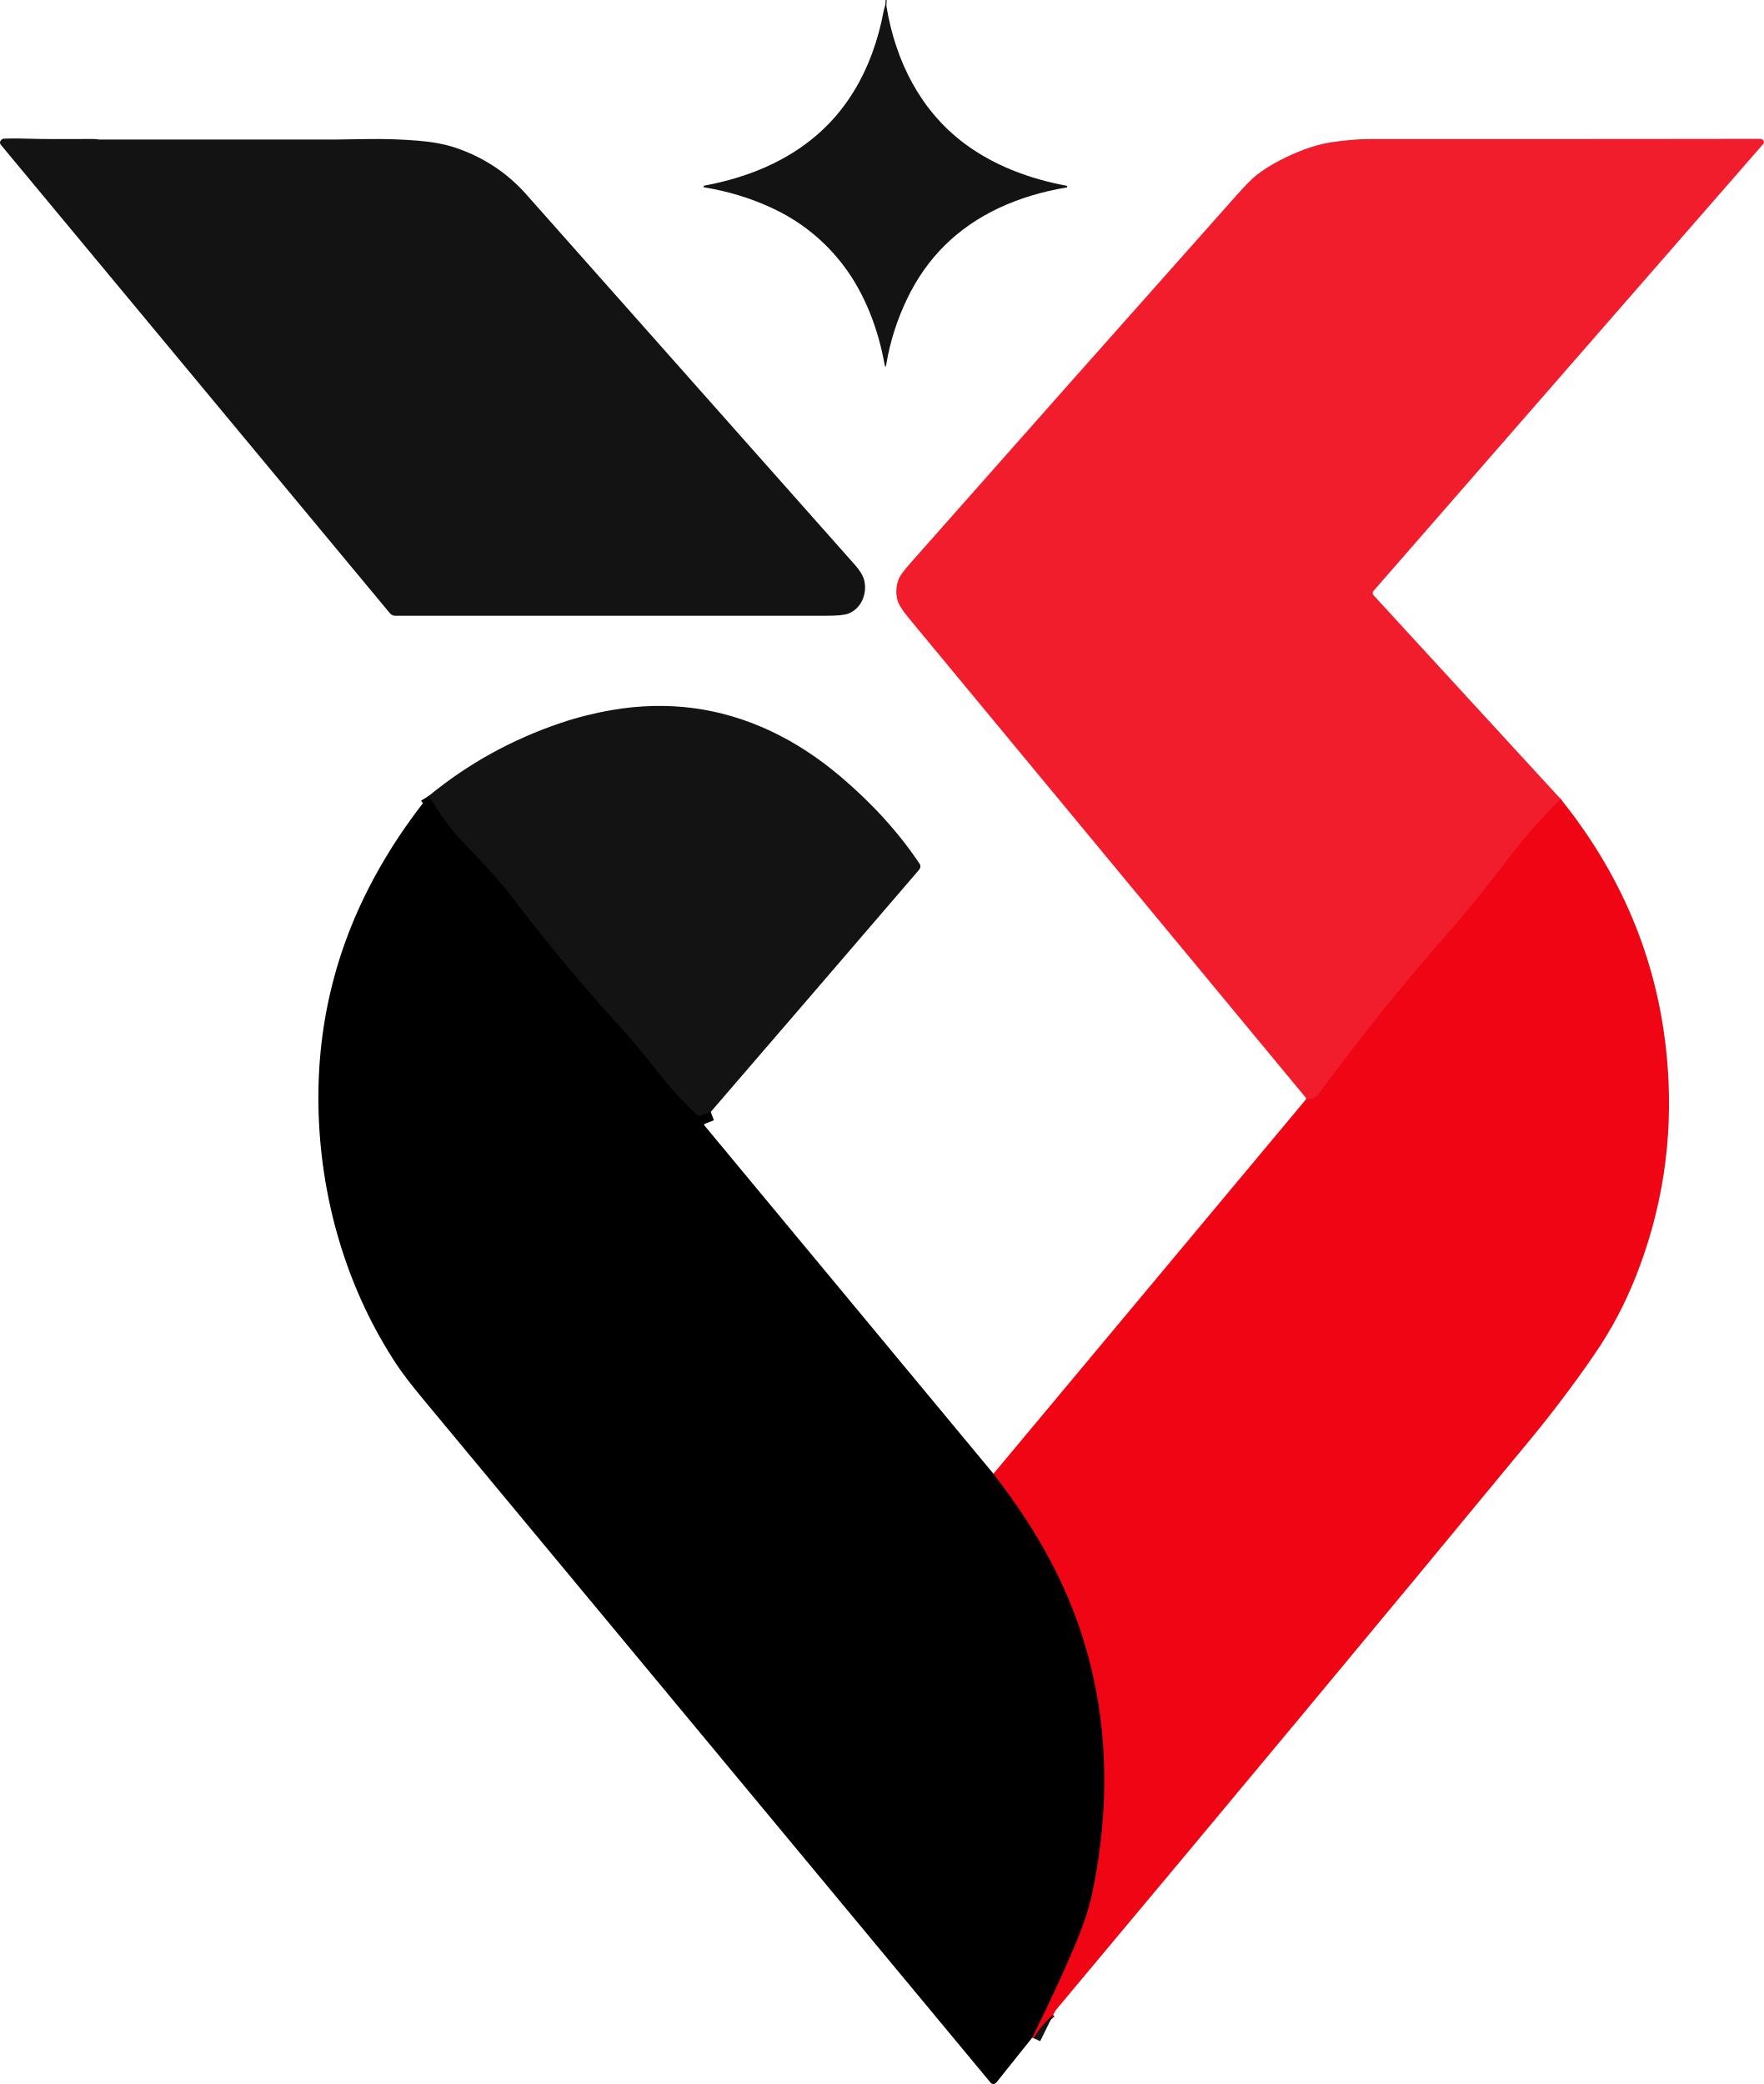
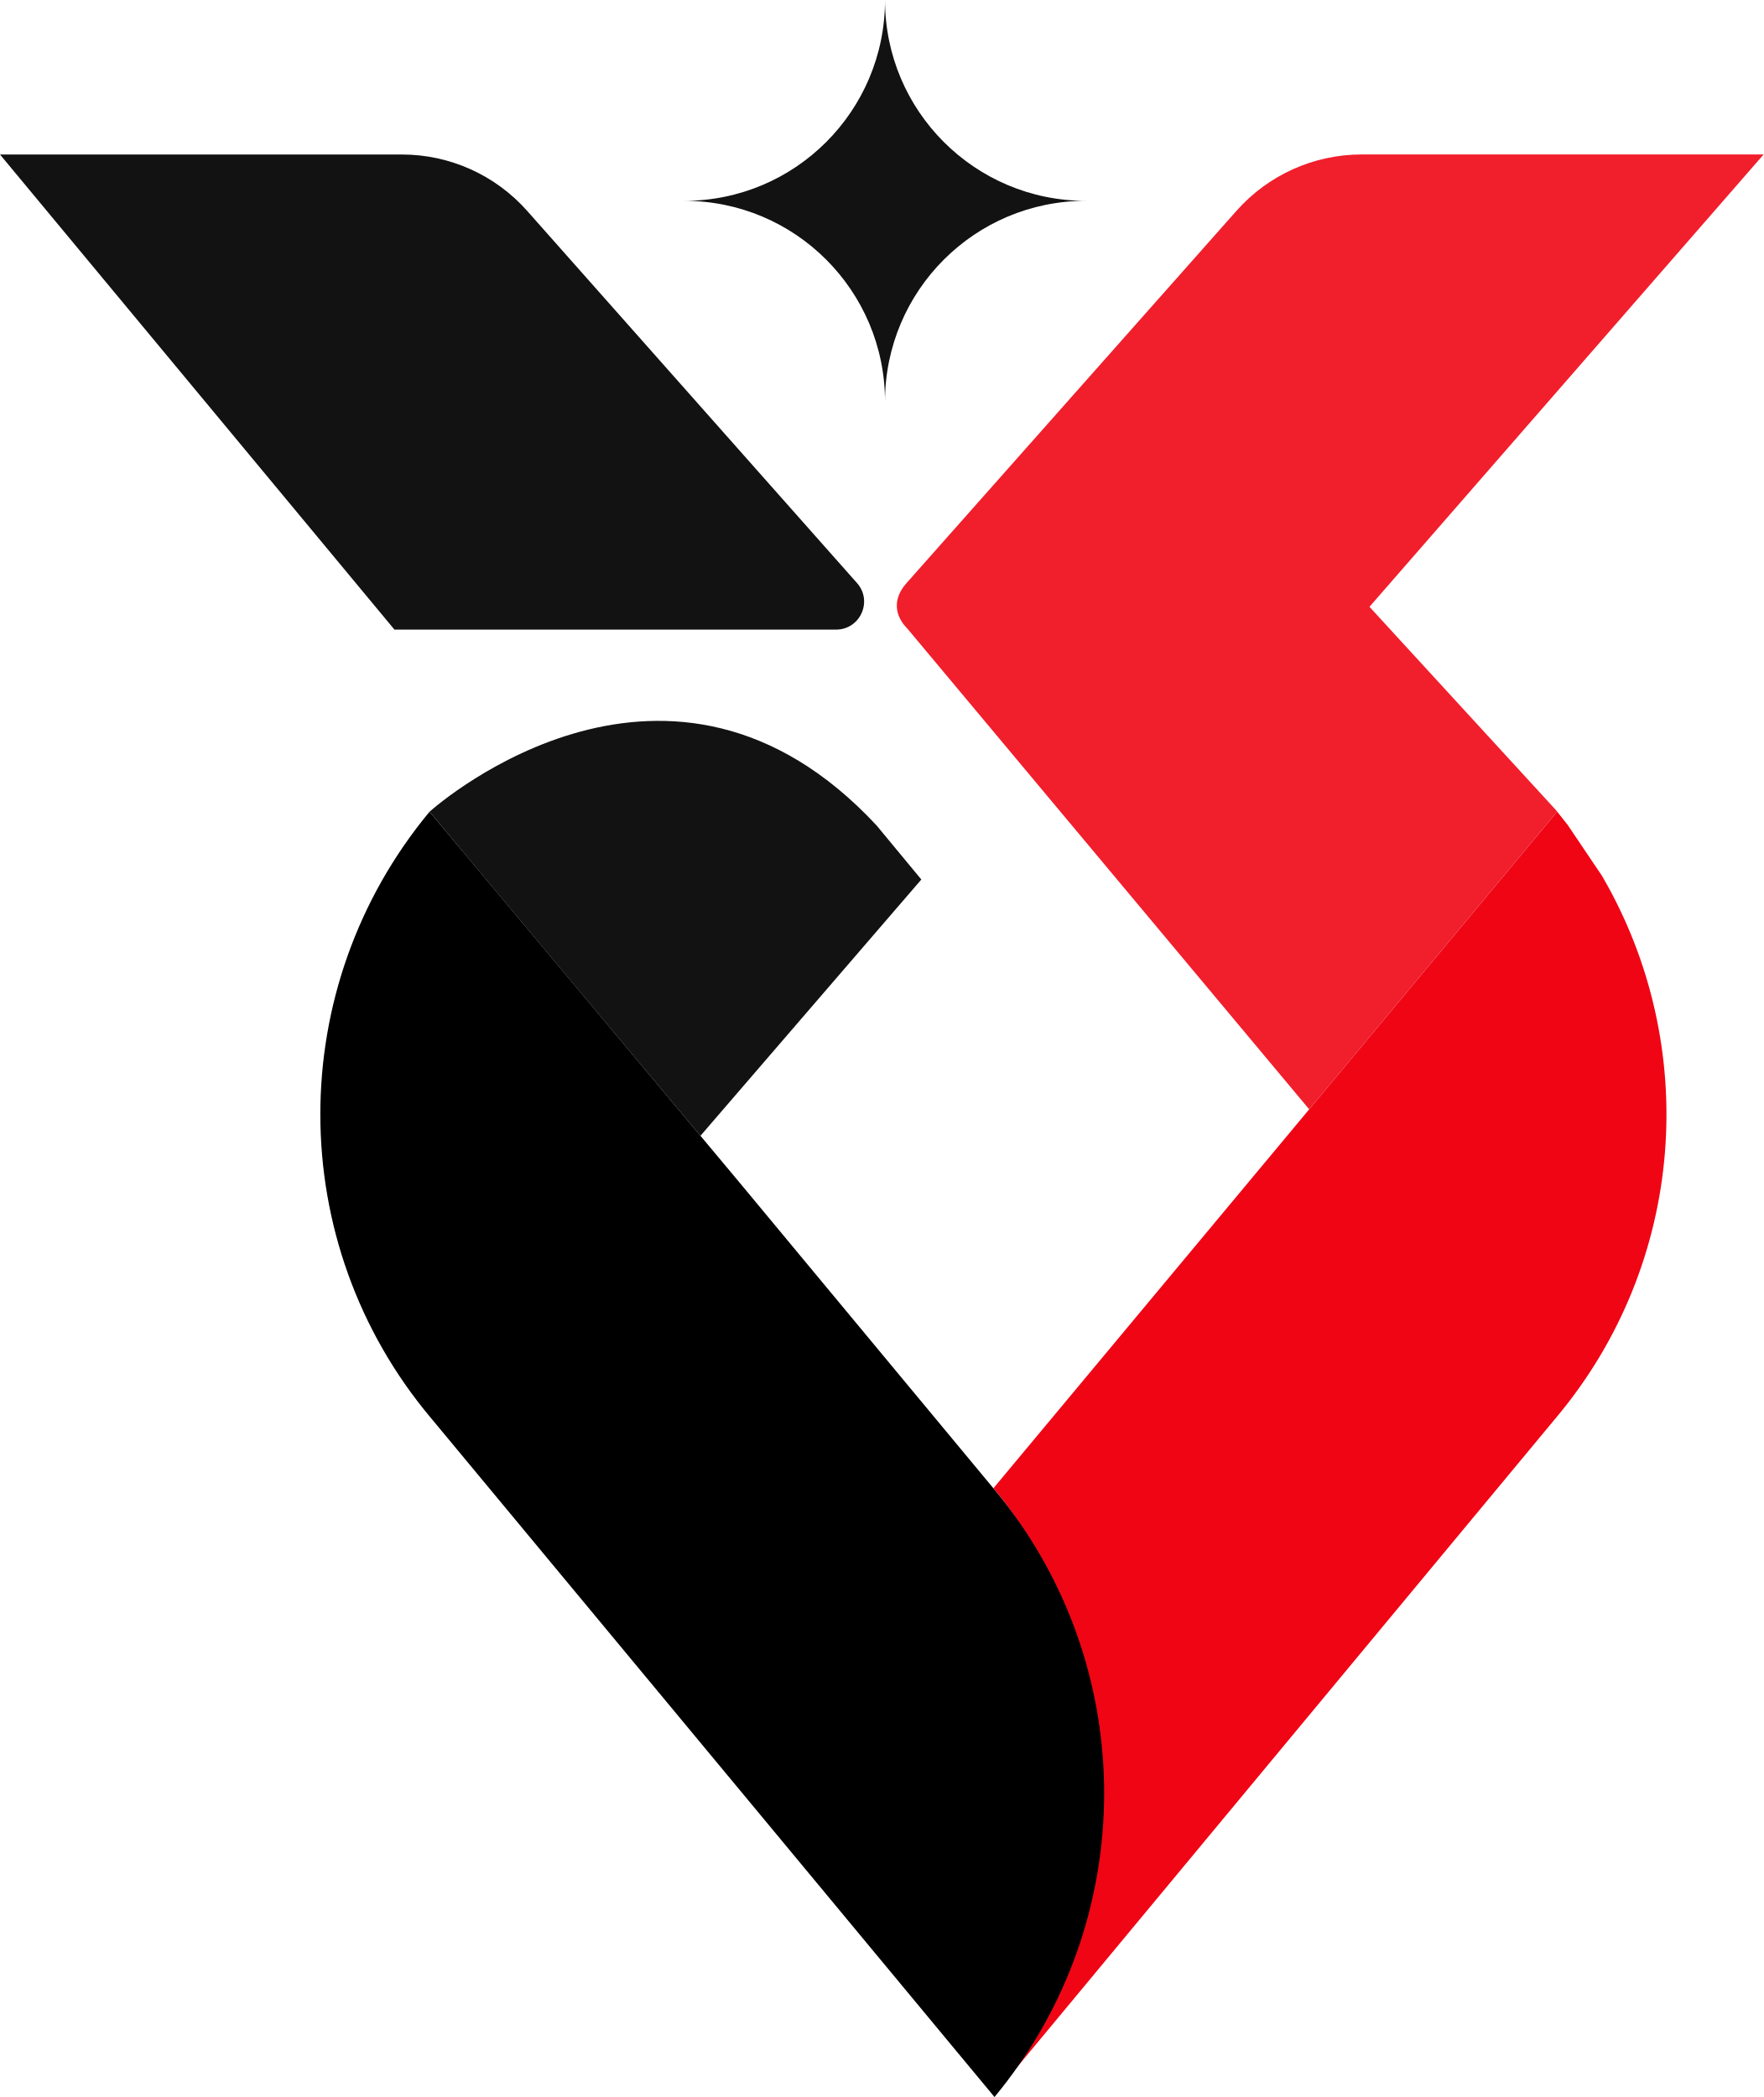
- <svg xmlns="http://www.w3.org/2000/svg" viewBox="390.96 2.16 835.24 986.87">
-   <g fill="none" stroke-width="2" data-source="https://football-logos.cc">
-     <path stroke="#f11120" d="M1129.94 380.5q-13.76 14.04-21.98 24.71c-10.18 13.22-19.71 25.59-30.63 37.99q-32.78 37.19-61.89 76.92-1.16 1.59-2.42 2.1-1.72.69-3.38.2" vector-effect="non-scaling-stroke" />
-     <path stroke="#820c14" d="M889.63 956.29q-5.58 4.93-9.14 10.97" vector-effect="non-scaling-stroke" />
-     <path stroke="#78030a" d="M861.37 700.06q16.33 21.02 27.06 41.29 28.45 53.76 25.12 116.67-1.03 19.51-5.22 40.02c-1.77 8.67-5.25 18.08-8.36 25.42q-8.6 20.31-20.21 43.6" vector-effect="non-scaling-stroke" />
-     <path stroke="#0a0a0a" d="m727.48 528.74-4.62 1.69a2.06 2.06 0 0 1-2.12-.45c-9.5-9.03-16.21-17.39-24.63-28.08q-4.2-5.34-13.07-15.12-27.32-30.09-51.66-62.4-4.45-5.91-22.49-24.77-6.28-6.56-14.9-20.54" vector-effect="non-scaling-stroke" />
+ <svg xmlns="http://www.w3.org/2000/svg" xml:space="preserve" viewBox="120 481.66 400.89 476.67">
+   <defs data-source="https://football-logos.cc">
+     <clipPath id="a" clipPathUnits="userSpaceOnUse">
+       <path d="M0 1080h1080V0H0Z" />
+     </clipPath>
+     <path d="M83 86L71 73L2 4L191 104L21 108L99 34Z" />
+   </defs>
+   <g clip-path="url(#a)" transform="matrix(1.33333 0 0 -1.33333 0 1440)" data-source="https://football-logos.cc">
+     <path d="M0 0c0 .026-.028.026-.028.054l-.055.083-5.71 8.471-.028.055-1.858 2.35-42.275-50.747-53.835-64.6.219-.248c23.419-28.256 20.462-73.689-.223-103.313C-84.774-184.994-7.87-92.311-7.844-92.283 14.265-65.941 16.86-28.94 0 0" style="fill:#f00515;fill-opacity:1;fill-rule:nonzero;stroke:none" transform="translate(363.15 569.37)" />
+     <path d="M0 0h68.515a28.54 28.54 0 0 0 21.352-9.605l56.24-63.454c2.731-3.08.543-7.937-3.569-7.937H67.244Z" style="fill:#121213;fill-opacity:1;fill-rule:nonzero;stroke:none" transform="translate(90 692.416)" />
+     <path d="m0 0-.211.254-43.511 52.402-52.61 62.943c-24.871-29.967-24.847-73.465.178-103.302l.033-.037 53.129-64.006L-4.553-98.07l4.342-5.23.189-.228a81 81 0 0 1 4.145 5.45C24.808-68.43 23.44-28.247 0 0" style="fill:#000001;fill-opacity:1;fill-rule:nonzero;stroke:none" transform="translate(259.567 464.777)" />
+     <path d="m0 0-37.657-43.696S-83.861 11.532-83.835 11.56c1.885 1.695 41.069 35.442 76.211-2.35z" style="fill:#121213;fill-opacity:1;fill-rule:nonzero;stroke:none" transform="translate(247.072 568.815)" />
+     <path d="m0 0 .163-.219-42.275-50.747-68.48 81.928c-2.159 2.157-2.624 5.027-.165 7.788l56.24 63.453a28.5 28.5 0 0 0 21.341 9.619h68.537l-67.196-77.117Z" style="fill:#f11e2c;fill-opacity:1;fill-rule:nonzero;stroke:none" transform="translate(355.307 580.602)" />
+     <path id="x.com/Leo4815162342" d="M0 0c-18.9 0-34.234-15.32-34.234-34.234C-34.234-15.32-49.554 0-68.454 0c18.9 0 34.22 15.32 34.22 34.234C-34.234 15.32-18.9 0 0 0" style="fill:#121213;fill-opacity:1;fill-rule:nonzero;stroke:none" transform="translate(275.113 684.518)" />
  </g>
-   <path fill="#131313" d="M810.65 174.56q-.41 2.5-.86 0c-2.97-16.52-9.22-33.15-19.34-46.55q-13.7-18.11-34.56-27.63-14.9-6.81-31.44-9.49-.46-.07-.29-.5.05-.11.15-.22.09-.09.28-.13 15.95-2.98 29.11-8.84 27.12-12.09 41.61-35.88 10.16-16.68 14.14-38.27.06-.29.61-2.2.33-1.16.22-2.48-.02-.3.25-.18l.28.11q.02.01.02.04-.08 1.18-.1 1.59-.07.94.06 1.71c4.37 25.73 16.1 49.01 36.98 64.56 14.1 10.51 30.99 16.72 48.28 19.93q.32.06.3.4-.02.17-.11.28-.07.09-.23.12-17.57 2.94-31.93 9.67-29.53 13.84-43.53 42.94-7.23 15.05-9.9 31.02m-14.79 95.18q3.55 4.03 4.33 7.26c1.53 6.27-1.41 13.54-7.75 15.8q-2.65.94-9.97.94H578.15q-1.58 0-2.58-1.2Q393.64 73.51 391.44 70.82q-1.06-1.3.23-2.54a1.71 1.7-67.3 0 1 1.11-.46q6.55-.21 13.38.06 5.89.23 29.09.1c.95 0 2.22.27 3.34.27q64.5.01 111.22-.01l14.89-.23q12.41-.19 24.05.76c6.4.52 12.91 1.54 19.12 3.76Q627 79.37 640.1 94.14q150.72 169.88 155.76 175.6" />
-   <path fill="#f11d2c" d="M1129.94 380.5q-13.76 14.04-21.98 24.71c-10.18 13.22-19.71 25.59-30.63 37.99q-32.78 37.19-61.89 76.92-1.16 1.59-2.42 2.1-1.72.69-3.38.2-94.19-113.79-188.5-227.73-4.47-5.41-5.24-8.41-1.27-5.03.59-9.85.91-2.35 5.52-7.57 76.65-86.73 154.45-174.2 6.34-7.12 9.38-9.51 4.82-3.79 11.39-7.18c6.92-3.57 15.79-7.21 24.1-8.44q10.28-1.52 17.92-1.52 156.56 0 184-.09 1.29 0 1.8.12a1.46 1.42 26.6 0 1 .81 2.33l-184.42 211.52q-.99 1.15.03 2.26z" />
-   <path fill="#131313" d="m727.48 528.74-4.62 1.69a2.06 2.06 0 0 1-2.12-.45c-9.5-9.03-16.21-17.39-24.63-28.08q-4.2-5.34-13.07-15.12-27.32-30.09-51.66-62.4-4.45-5.91-22.49-24.77-6.28-6.56-14.9-20.54 27.78-22.83 62.48-34.56 11.52-3.89 24.02-6.07 39.78-6.92 75.65 10.02 17.17 8.11 33.08 21.65 22.52 19.16 37.15 41.03 1 1.5-.39 3.11-49.18 57.3-98.5 114.49" data-source="https://football-logos.cc" />
-   <path d="M593.99 379.07q8.62 13.98 14.9 20.54 18.04 18.86 22.49 24.77 24.34 32.31 51.66 62.4 8.87 9.78 13.07 15.12c8.42 10.69 15.13 19.05 24.63 28.08a2.06 2.06 0 0 0 2.12.45l4.62-1.69 1.34 3.38q.23.56-.34.78l-3.8 1.43a.48.47 59.3 0 0-.19.75l136.88 164.98q16.33 21.02 27.06 41.29 28.45 53.76 25.12 116.67-1.03 19.51-5.22 40.02c-1.77 8.67-5.25 18.08-8.36 25.42q-8.6 20.31-20.21 43.6l-17.04 21.31a1.75 1.75 0 0 1-2.71.02Q726.16 827.13 591.22 664.6q-8.2-9.88-12.17-15.86c-23.23-34.91-35.74-76.64-37.19-118.6q-2.1-60.66 26.93-113.57 9.63-17.53 22.18-33.71.36-.47-.08-.85l-.23-.2q-.46-.4.06-.72z" />
-   <path fill="#f00514" d="M1129.94 380.5q45.72 56.74 50.74 127.56 3.63 51.12-15.03 98.35c-5.27 13.35-11.54 25.26-19.91 37.43q-14.12 20.56-30.04 39.86-103.83 125.9-224.31 269.77-.52.62-.93 1.37-.46.86-.83 1.45-5.58 4.93-9.14 10.97-.36-.1-.73-.2 11.61-23.29 20.21-43.6c3.11-7.34 6.59-16.75 8.36-25.42q4.19-20.51 5.22-40.02 3.33-62.91-25.12-116.67-10.73-20.27-27.06-41.29l148.27-177.64q1.66.49 3.38-.2 1.26-.51 2.42-2.1 29.11-39.73 61.89-76.92c10.92-12.4 20.45-24.77 30.63-37.99q8.22-10.67 21.98-24.71" />
-   <path fill="#131313" d="m889.63 956.29-5.9 12.03q-.24.5-.73.24l-2.51-1.3q3.56-6.04 9.14-10.97" data-source="https://football-logos.cc" />
</svg>
